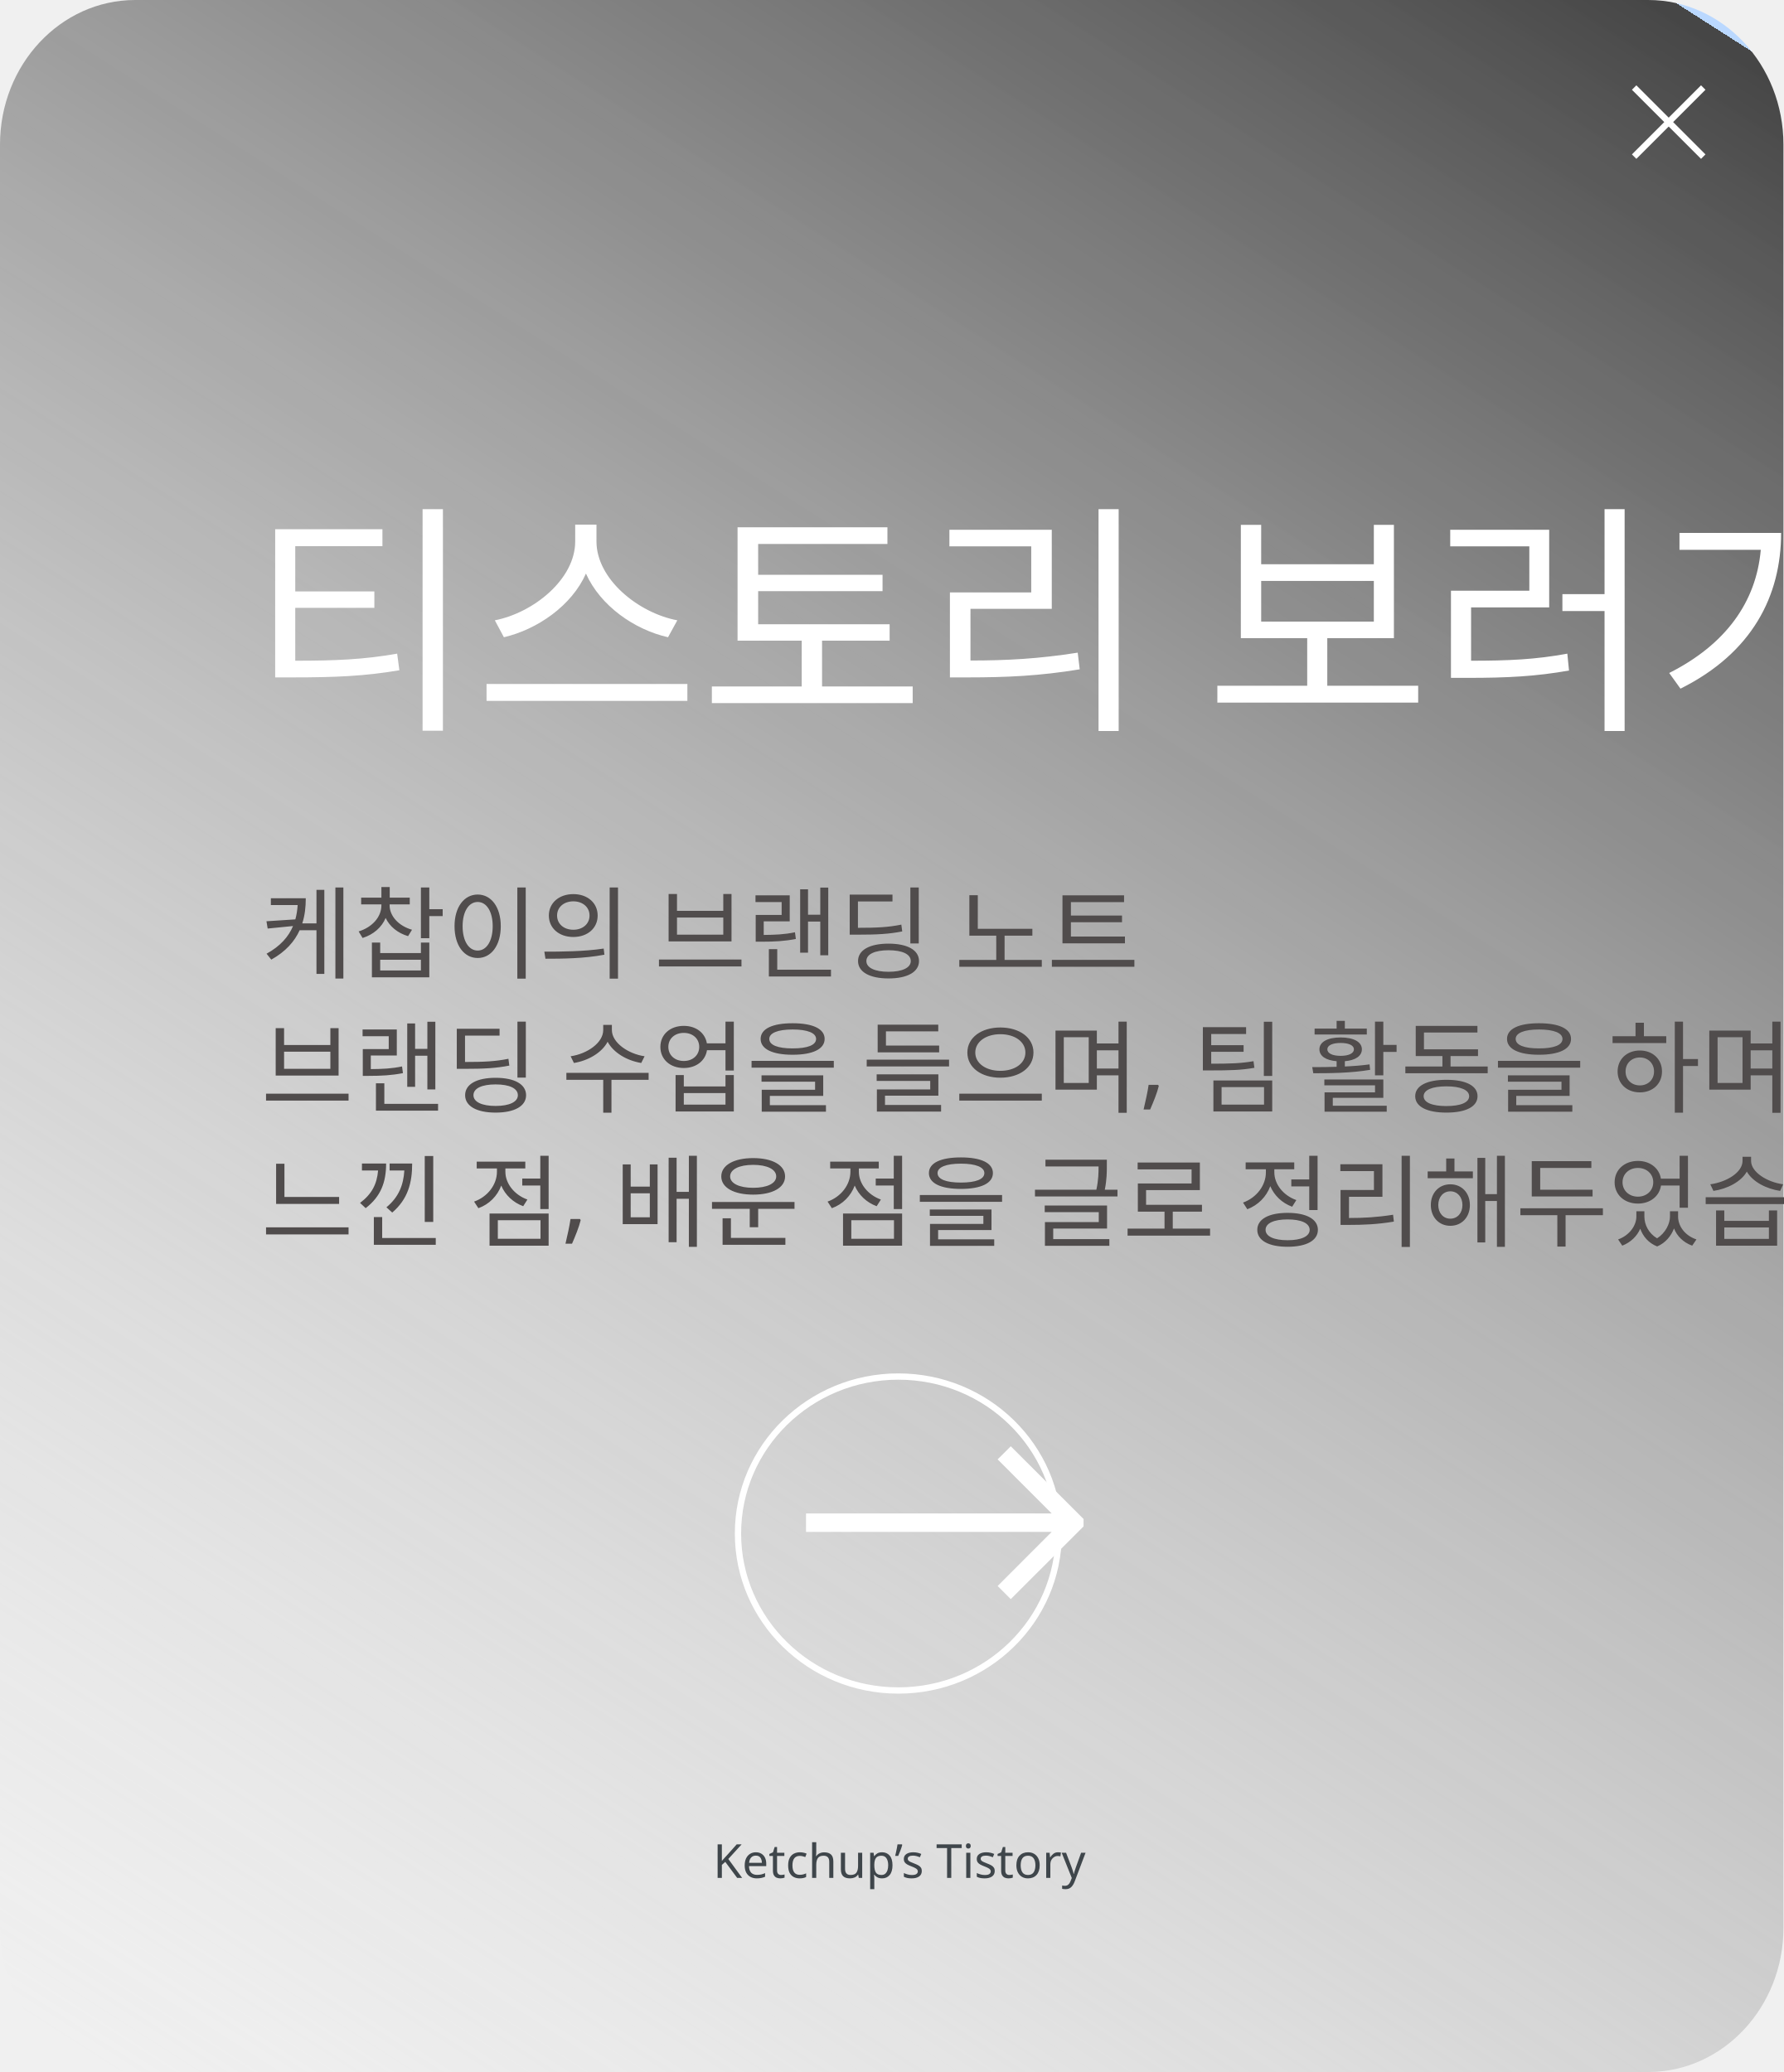
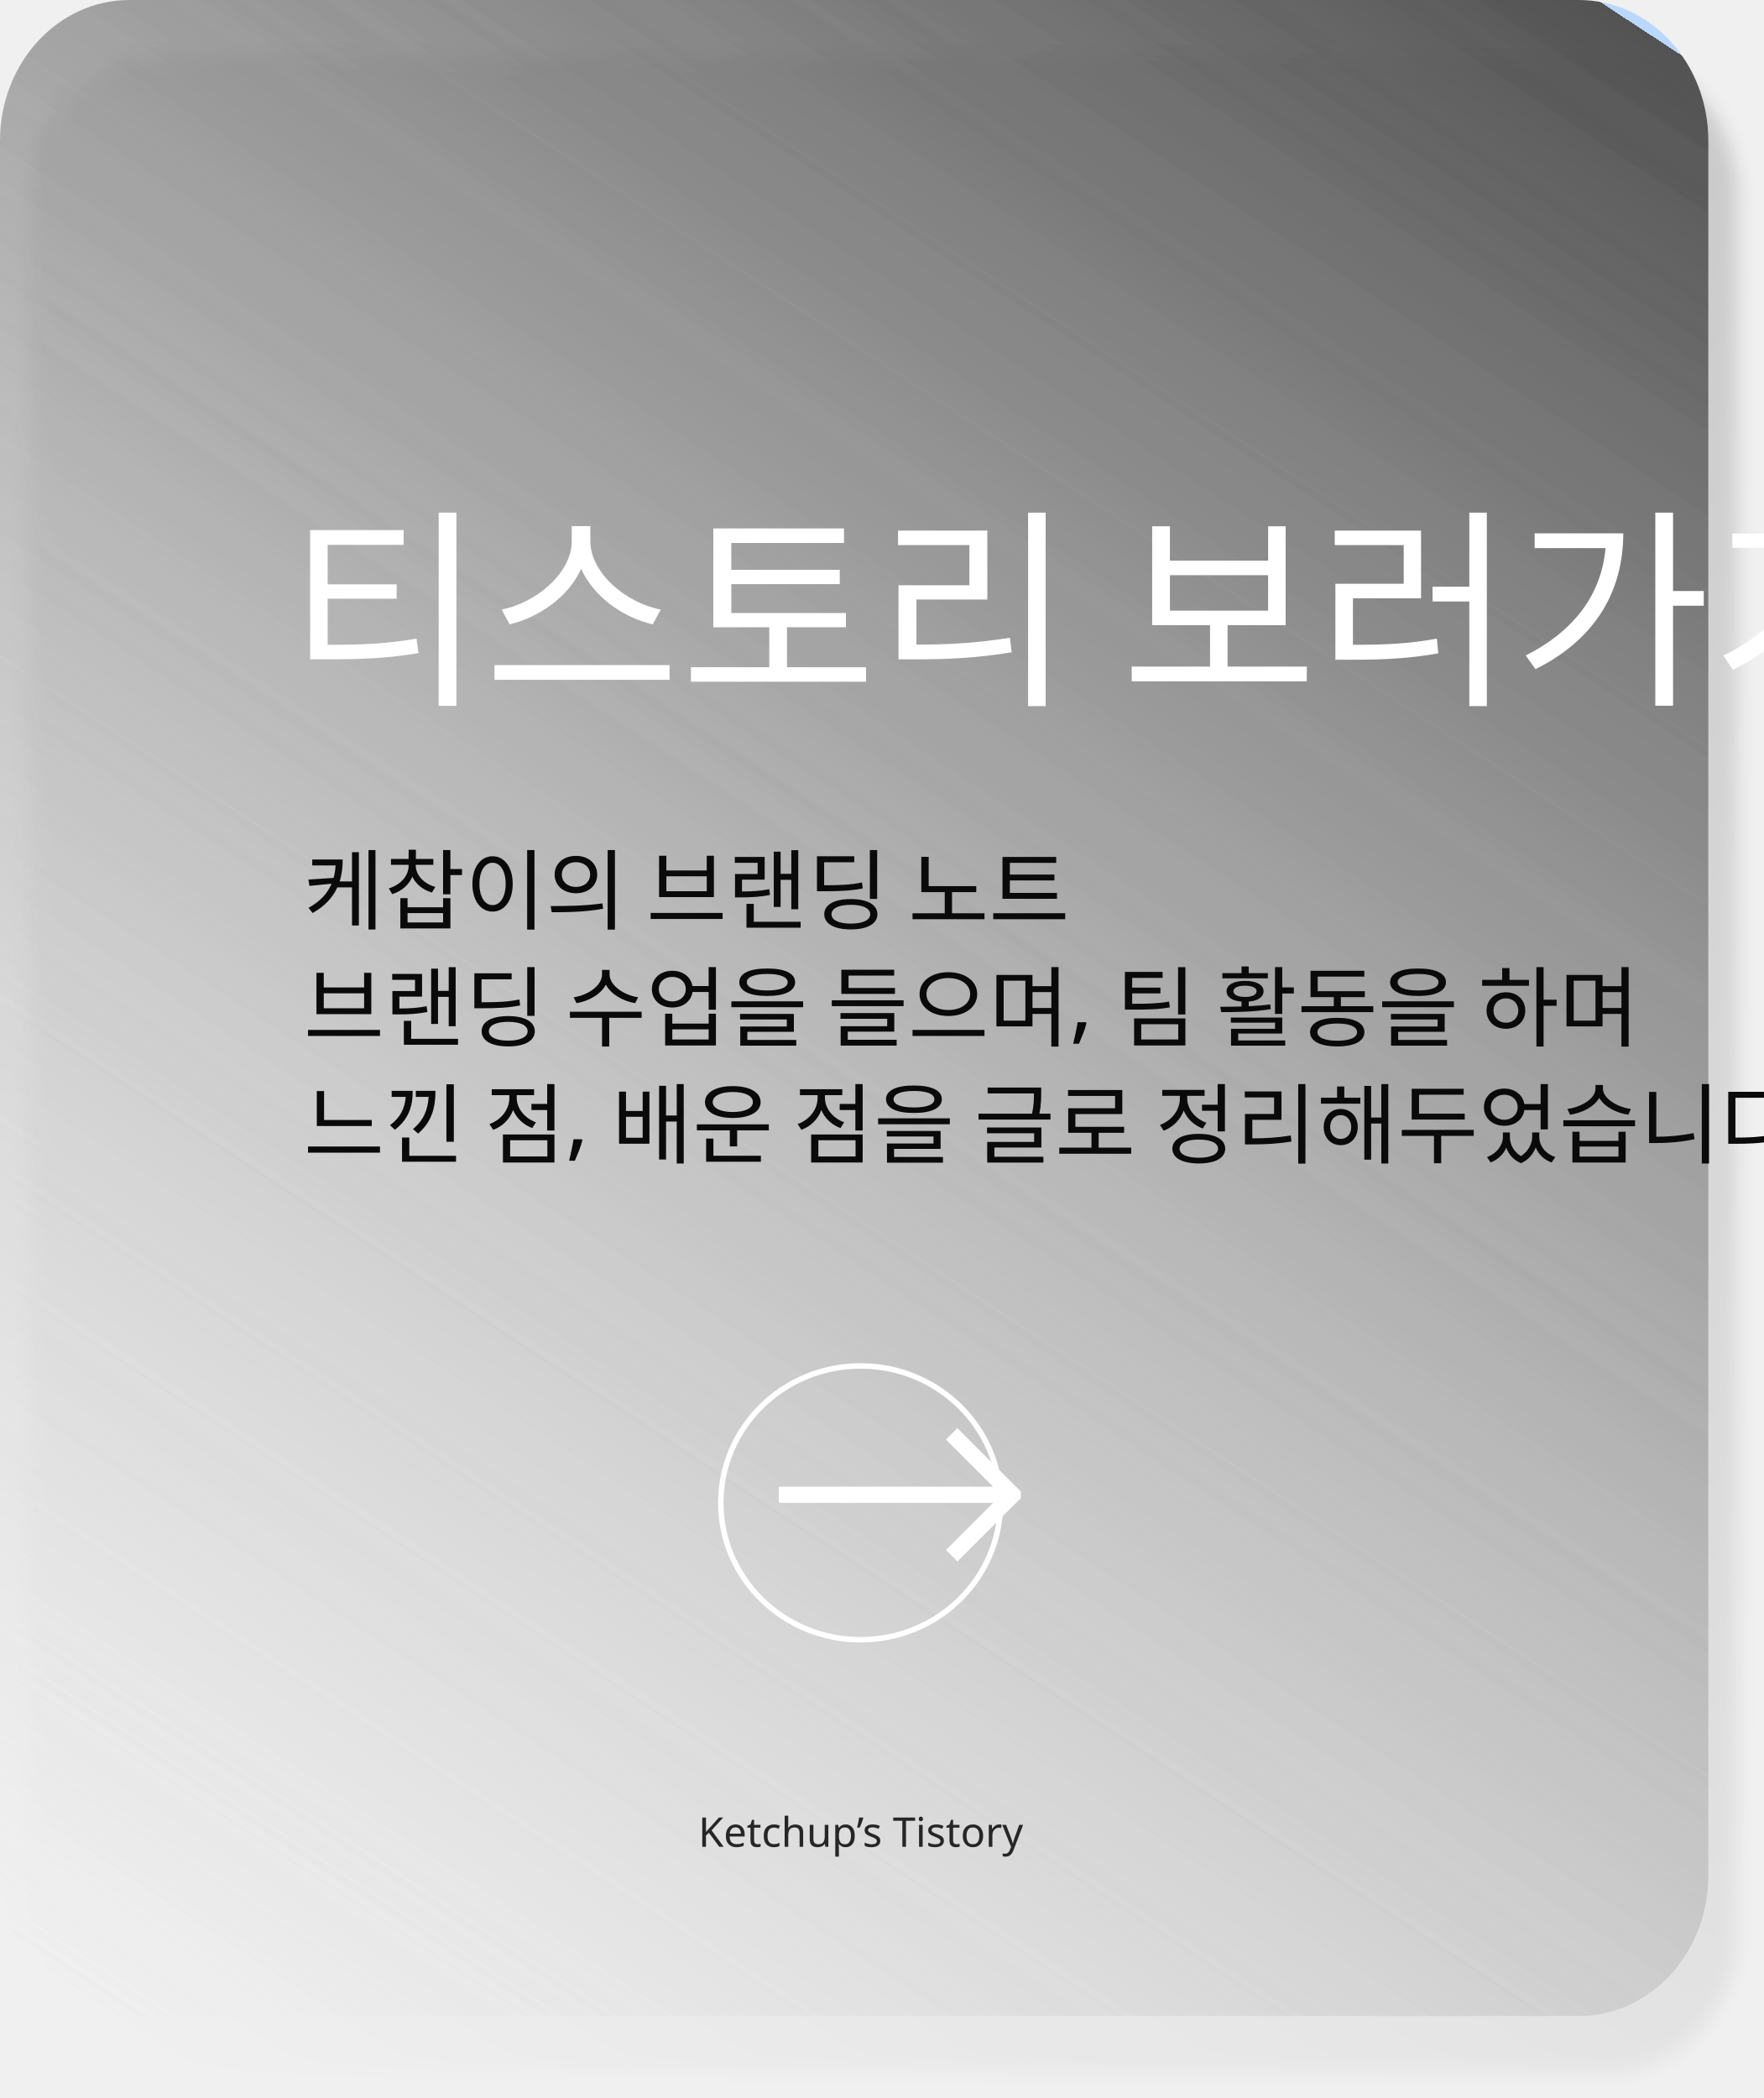
- <svg xmlns="http://www.w3.org/2000/svg" width="531.589" height="617.748" viewBox="0 0 531.589 617.748">
+ <svg xmlns="http://www.w3.org/2000/svg" width="602.972" height="717.179" viewBox="0 0 602.972 717.179">
  <defs>
-     <style>.a{fill:url(#a);}.b{fill:#504c4c;font-size:30px;}.b,.d{font-family:NanumAmSeuTeReuDam, 나눔손글씨 암스테르담;}.c{fill:#3f464b;font-size:14px;font-family:AcuminPro-Regular, Acumin Pro;}.d,.f{fill:#fff;}.d{font-size:73px;}.e{fill:none;stroke:#fff;stroke-miterlimit:10;stroke-width:1.874px;}.f{font-size:113px;font-family:Montserrat-ExtraLight, Montserrat;font-weight:200;}</style>
+     <style>.a{fill:url(#a);}.b{fill:#0a0a0a;font-size:30px;}.b,.d{font-family:NanumAmSeuTeReuDam, 나눔손글씨 암스테르담;}.c{fill:#262626;font-size:14px;font-family:AcuminPro-Regular, Acumin Pro;}.d,.f{fill:#fff;}.d{font-size:73px;}.e{fill:none;stroke:#fff;stroke-miterlimit:10;stroke-width:1.874px;}.f{font-size:113px;font-family:Montserrat-ExtraLight, Montserrat;font-weight:200;}.g{filter:url(#b);}</style>
    <linearGradient id="a" x1="0.189" y1="1.062" x2="0.811" y2="-0.062" gradientUnits="objectBoundingBox">
      <stop offset="0" stop-color="#c4c4c4" stop-opacity="0" />
-       <stop offset="1" stop-color="#404040" stop-opacity="0.969" />
+       <stop offset="1" stop-color="#4e4e4e" stop-opacity="0.969" />
      <stop offset="1" stop-color="#bad8ff" />
    </linearGradient>
+     <filter id="b" x="0" y="0" width="602.972" height="717.179" filterUnits="userSpaceOnUse">
+       <feOffset dx="10" dy="19" input="SourceAlpha" />
+       <feGaussianBlur stdDeviation="3" result="c" />
+       <feFlood flood-color="#050505" flood-opacity="0.161" />
+       <feComposite operator="in" in2="c" />
+       <feComposite in="SourceGraphic" />
+     </filter>
  </defs>
  <g transform="translate(-1047.2 -159.8)">
-     <path class="a" d="M1538.465,777.548H1087.524c-22.28,0-40.324-19.294-40.324-43.118V202.918c0-23.824,18.044-43.118,40.324-43.118h450.941c22.28,0,40.324,19.294,40.324,43.118V734.6C1578.789,758.253,1560.745,777.548,1538.465,777.548Z" transform="translate(0 0)" />
-     <text class="b" transform="translate(1125 449.2)">
+     <g class="g" transform="matrix(1, 0, 0, 1, 1047.2, 159.8)">
+       <path class="a" d="M1586.875,848.978H1091.5c-24.475,0-44.3-21.525-44.3-48.1V207.9c0-26.579,19.822-48.1,44.3-48.1h495.377c24.475,0,44.3,21.525,44.3,48.1V801.062C1631.172,827.453,1611.35,848.978,1586.875,848.978Z" transform="translate(-1047.2 -159.8)" />
+     </g>
+     <text class="b" transform="translate(1151 475.2)">
      <tspan x="0" y="0">케찹이의 브랜딩 노트</tspan>
      <tspan x="0" y="40">브랜딩 수업을 들으며, 팀 활동을 하며</tspan>
      <tspan x="0" y="80">느낀 점, 배운 점을 글로 정리해두었습니다.</tspan>
    </text>
-     <text class="c" transform="translate(1259.742 719.679)">
+     <text class="c" transform="translate(1285.903 791.109)">
      <tspan x="0" y="0">Ketchup’s Tistory</tspan>
    </text>
-     <text class="d" transform="translate(1121.41 371.977)">
+     <text class="d" transform="translate(1145.41 395.406)">
      <tspan x="0" y="0">티스토리 보러가기</tspan>
    </text>
-     <line class="e" x1="20.6" y2="20.6" transform="translate(1534.289 185.9)" />
-     <line class="e" x1="20.6" y1="20.6" transform="translate(1534.289 185.9)" />
-     <g transform="translate(1267.169 540.485)">
-       <ellipse class="e" cx="47.8" cy="46.8" rx="47.8" ry="46.8" transform="translate(0 29.72)" />
-       <text class="f" transform="translate(13.831 108.715)">
+     <g transform="translate(1293.597 596.721)">
+       <ellipse class="e" cx="47.8" cy="46.8" rx="47.8" ry="46.8" transform="translate(0 30.005)" />
+       <text class="f" transform="translate(13.402 109.479)">
        <tspan x="0" y="0">→</tspan>
      </text>
    </g>
  </g>
</svg>
